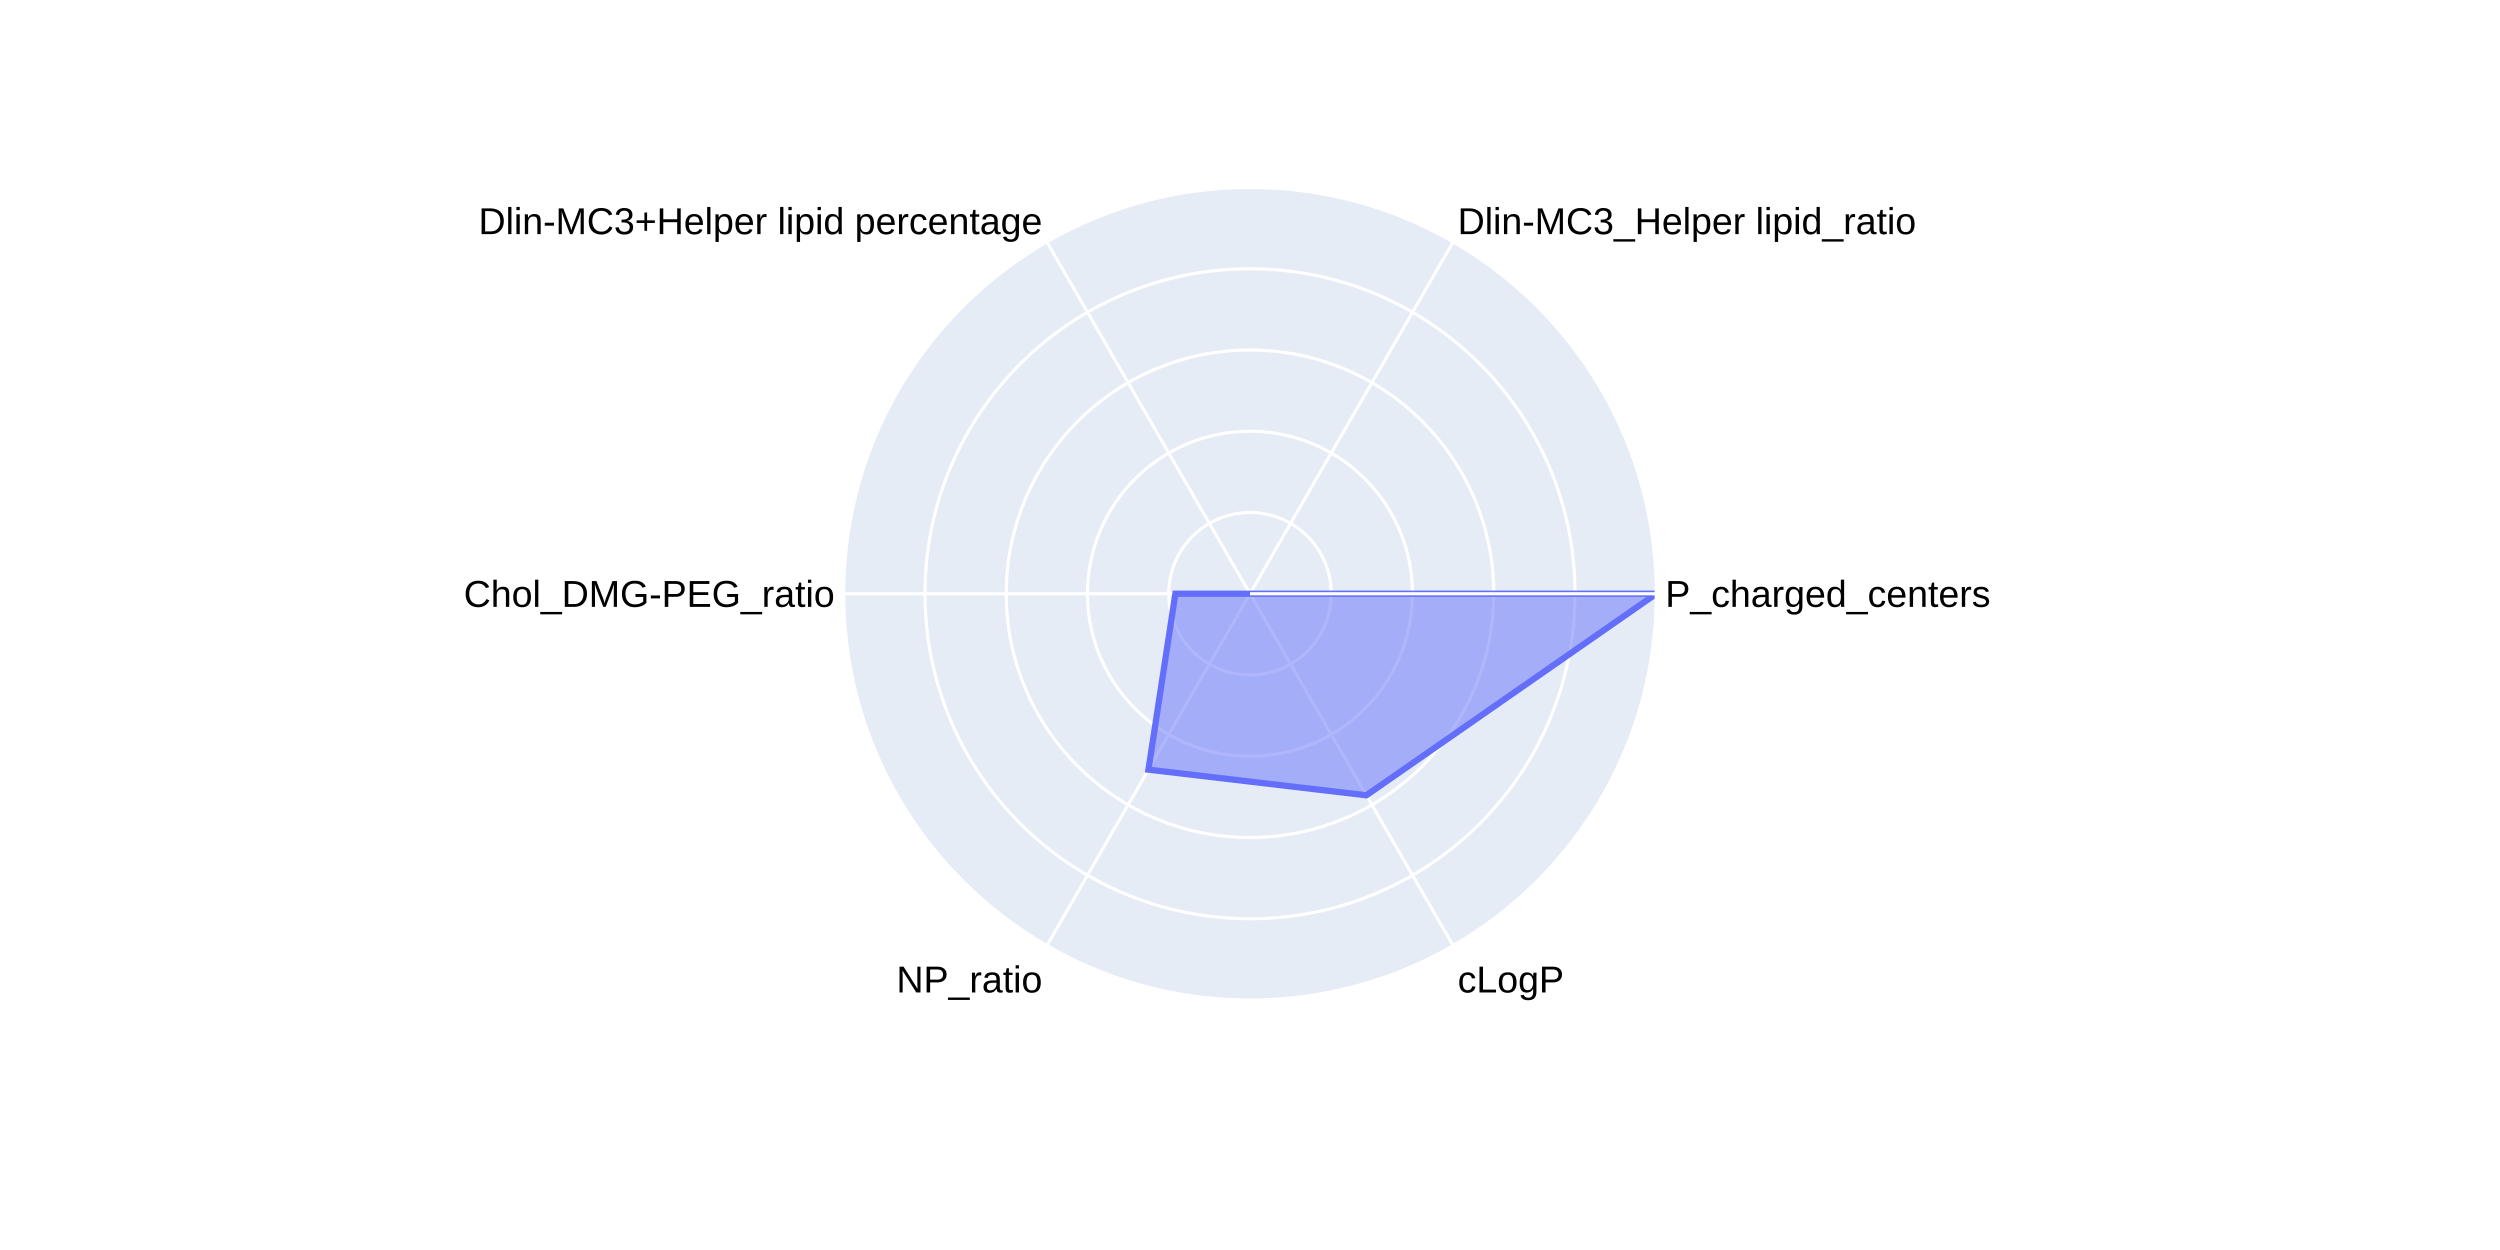
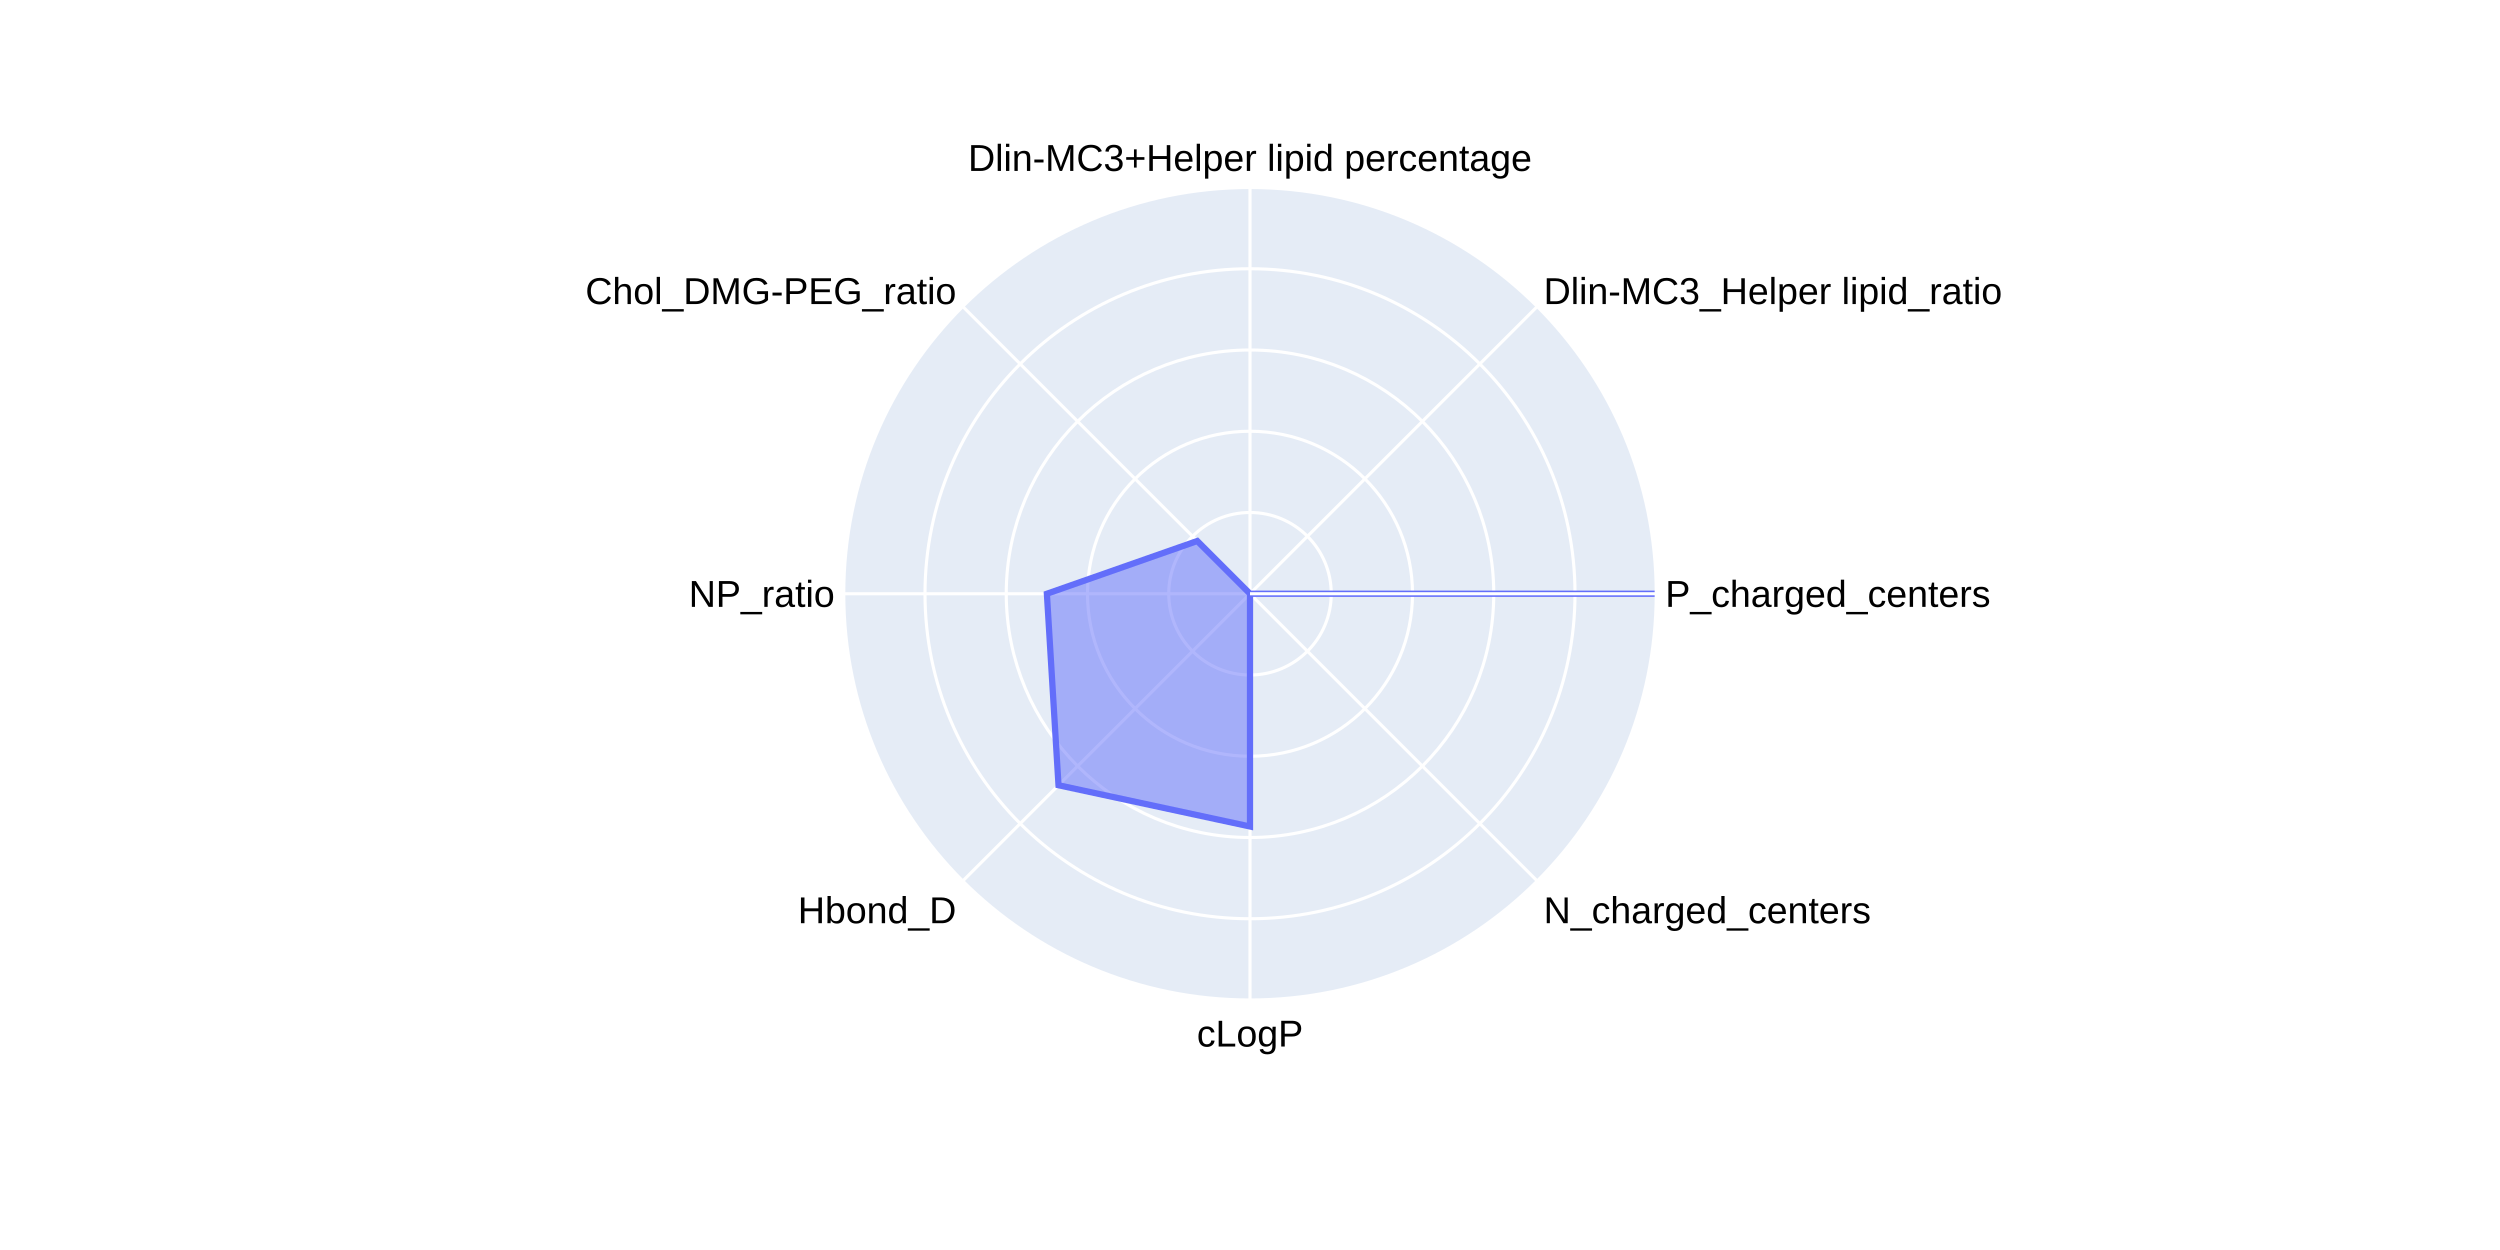
<svg xmlns="http://www.w3.org/2000/svg" class="main-svg" width="800" height="400" style="" viewBox="0 0 800 400">
  <rect x="0" y="0" width="800" height="400" style="fill: rgb(0, 0, 0); fill-opacity: 0;" />
-   <defs id="defs-6f07af">
+   <defs id="defs-6296eb">
    <g class="clips">
-       <clipPath id="clip6f07afpolar-for-traces">
+       <clipPath id="clip6296ebpolar-for-traces">
        <path d="M130,0A130,130 0,1,0 -130,-1.592040838891559e-14A130,130 0,1,0 130,3.184081677783118e-14Z" transform="translate(130,130)" />
      </clipPath>
    </g>
    <g class="gradients" />
    <g class="patterns" />
  </defs>
  <g class="bglayer" />
  <g class="layer-below">
    <g class="imagelayer" />
    <g class="shapelayer" />
  </g>
  <g class="cartesianlayer" />
  <g class="polarlayer">
    <g class="polar">
      <g class="polarsublayer draglayer" />
      <g class="polarsublayer plotbg">
        <path d="M130,0A130,130 0,1,0 -130,-1.592040838891559e-14A130,130 0,1,0 130,3.184081677783118e-14Z" transform="translate(400,190)" style="fill: rgb(229, 236, 246); fill-opacity: 1;" />
      </g>
      <g class="polarsublayer backplot">
        <g class="maplayer" />
      </g>
      <g class="polarsublayer angular-grid" style="fill: none;">
        <path class="angularaxisgrid" d="M400,190L530,190" style="stroke: rgb(255, 255, 255); stroke-opacity: 1; stroke-width: 1px;" />
-         <path class="angularaxisgrid" d="M400,190L465,302.583" style="stroke: rgb(255, 255, 255); stroke-opacity: 1; stroke-width: 1px;" />
-         <path class="angularaxisgrid" d="M400,190L335,302.583" style="stroke: rgb(255, 255, 255); stroke-opacity: 1; stroke-width: 1px;" />
+         <path class="angularaxisgrid" d="M400,190L491.924,281.924" style="stroke: rgb(255, 255, 255); stroke-opacity: 1; stroke-width: 1px;" />
+         <path class="angularaxisgrid" d="M400,190L400,320" style="stroke: rgb(255, 255, 255); stroke-opacity: 1; stroke-width: 1px;" />
+         <path class="angularaxisgrid" d="M400,190L308.076,281.924" style="stroke: rgb(255, 255, 255); stroke-opacity: 1; stroke-width: 1px;" />
        <path class="angularaxisgrid" d="M400,190L270,190" style="stroke: rgb(255, 255, 255); stroke-opacity: 1; stroke-width: 1px;" />
-         <path class="angularaxisgrid" d="M400,190L335,77.417" style="stroke: rgb(255, 255, 255); stroke-opacity: 1; stroke-width: 1px;" />
-         <path class="angularaxisgrid" d="M400,190L465,77.417" style="stroke: rgb(255, 255, 255); stroke-opacity: 1; stroke-width: 1px;" />
+         <path class="angularaxisgrid" d="M400,190L308.076,98.076" style="stroke: rgb(255, 255, 255); stroke-opacity: 1; stroke-width: 1px;" />
+         <path class="angularaxisgrid" d="M400,190L400,60" style="stroke: rgb(255, 255, 255); stroke-opacity: 1; stroke-width: 1px;" />
+         <path class="angularaxisgrid" d="M400,190L491.924,98.076" style="stroke: rgb(255, 255, 255); stroke-opacity: 1; stroke-width: 1px;" />
      </g>
      <g class="polarsublayer radial-grid" transform="translate(400,190)" style="fill: none;">
        <path class="xgrid" d="M26,0A26,26 0,1,0 -26,-3.184081677783118e-15A26,26 0,1,0 26,6.368163355566236e-15Z" style="stroke: rgb(255, 255, 255); stroke-opacity: 1; stroke-width: 1px;" />
        <path class="xgrid" d="M52,0A52,52 0,1,0 -52,-6.368163355566236e-15A52,52 0,1,0 52,1.2736326711132473e-14Z" style="stroke: rgb(255, 255, 255); stroke-opacity: 1; stroke-width: 1px;" />
        <path class="xgrid" d="M78,0A78,78 0,1,0 -78,-9.552245033349356e-15A78,78 0,1,0 78,1.910449006669871e-14Z" style="stroke: rgb(255, 255, 255); stroke-opacity: 1; stroke-width: 1px;" />
        <path class="xgrid" d="M104,0A104,104 0,1,0 -104,-1.2736326711132473e-14A104,104 0,1,0 104,2.5472653422264946e-14Z" style="stroke: rgb(255, 255, 255); stroke-opacity: 1; stroke-width: 1px;" />
      </g>
-       <g class="polarsublayer frontplot" transform="translate(270,60)" clip-path="url(#clip6f07afpolar-for-traces)">
+       <g class="polarsublayer frontplot" transform="translate(270,60)" clip-path="url(#clip6296ebpolar-for-traces)">
        <g class="barlayer" />
        <g class="scatterlayer">
-           <g class="trace scatter trace0cb6ed" style="stroke-miterlimit: 2; opacity: 1;">
+           <g class="trace scatter trace8808d5" style="stroke-miterlimit: 2; opacity: 1;">
            <g class="fills">
              <g>
-                 <path class="js-fill" d="M260,130L167.24,194.5L97.5,186.29L106.12,130L130,130L130,130L260,130Z" style="fill: rgb(99, 110, 250); fill-opacity: 0.5; stroke-width: 0;" />
+                 <path class="js-fill" d="M260,130L130,130L130,204.48L68.72,191.28L65,130L113.12,113.12L130,130L130,130L260,130Z" style="fill: rgb(99, 110, 250); fill-opacity: 0.5; stroke-width: 0;" />
              </g>
            </g>
            <g class="errorbars" />
            <g class="lines">
-               <path class="js-line" d="M260,130L167.24,194.5L97.5,186.29L106.12,130L130,130L130,130L260,130" style="vector-effect: none; fill: none; stroke: rgb(99, 110, 250); stroke-opacity: 1; stroke-width: 2px; opacity: 1;" />
+               <path class="js-line" d="M260,130L130,130L130,204.48L68.72,191.28L65,130L113.12,113.12L130,130L130,130L260,130" style="vector-effect: none; fill: none; stroke: rgb(99, 110, 250); stroke-opacity: 1; stroke-width: 2px; opacity: 1;" />
            </g>
            <g class="points" />
            <g class="text" />
          </g>
        </g>
      </g>
      <g class="polarsublayer angular-line">
        <path d="M130,0A130,130 0,1,0 -130,-1.592040838891559e-14A130,130 0,1,0 130,3.184081677783118e-14Z" transform="translate(400,190)" stroke-width="1" style="fill: none; stroke: rgb(255, 255, 255); stroke-opacity: 1;" />
      </g>
      <g class="polarsublayer radial-line">
        <line x1="0" y1="0" x2="130" y2="0" transform="translate(400,190)" stroke-width="1" style="fill: none; stroke: rgb(255, 255, 255); stroke-opacity: 1;" />
      </g>
      <g class="polarsublayer angular-axis">
        <g class="angularaxistick">
          <text text-anchor="start" x="2.9" y="4.2" transform="translate(530,190)" style="font-family: Arial; font-size: 12px; fill: rgb(0, 0, 0); fill-opacity: 1; white-space: pre; opacity: 1;">P_charged_centers</text>
        </g>
        <g class="angularaxistick">
-           <text text-anchor="start" x="1.45" y="15.004" transform="translate(465,302.5833)" style="font-family: Arial; font-size: 12px; fill: rgb(0, 0, 0); fill-opacity: 1; white-space: pre; opacity: 1;">cLogP</text>
+           <text text-anchor="start" x="2.051" y="13.506" transform="translate(491.9239,281.9239)" style="font-family: Arial; font-size: 12px; fill: rgb(0, 0, 0); fill-opacity: 1; white-space: pre; opacity: 1;">N_charged_centers</text>
        </g>
        <g class="angularaxistick">
-           <text text-anchor="end" x="-1.45" y="15.004" transform="translate(335,302.5833)" style="font-family: Arial; font-size: 12px; fill: rgb(0, 0, 0); fill-opacity: 1; white-space: pre; opacity: 1;">NP_ratio</text>
+           <text text-anchor="middle" x="1.7757378587636624e-16" y="14.9" transform="translate(400,320)" style="font-family: Arial; font-size: 12px; fill: rgb(0, 0, 0); fill-opacity: 1; white-space: pre; opacity: 1;">cLogP</text>
        </g>
        <g class="angularaxistick">
-           <text text-anchor="end" x="-2.9" y="4.2" transform="translate(270,190)" style="font-family: Arial; font-size: 12px; fill: rgb(0, 0, 0); fill-opacity: 1; white-space: pre; opacity: 1;">Chol_DMG-PEG_ratio</text>
+           <text text-anchor="end" x="-2.051" y="13.506" transform="translate(308.0761,281.9239)" style="font-family: Arial; font-size: 12px; fill: rgb(0, 0, 0); fill-opacity: 1; white-space: pre; opacity: 1;">Hbond_D</text>
        </g>
        <g class="angularaxistick">
-           <text text-anchor="end" x="-1.45" y="-2.49" transform="translate(335,77.4167)" style="font-family: Arial; font-size: 12px; fill: rgb(0, 0, 0); fill-opacity: 1; white-space: pre; opacity: 1;">Dlin-MC3+Helper lipid percentage</text>
+           <text text-anchor="end" x="-2.9" y="4.2" transform="translate(270,190)" style="font-family: Arial; font-size: 12px; fill: rgb(0, 0, 0); fill-opacity: 1; white-space: pre; opacity: 1;">NP_ratio</text>
        </g>
        <g class="angularaxistick">
-           <text text-anchor="start" x="1.45" y="-2.49" transform="translate(465,77.4167)" style="font-family: Arial; font-size: 12px; fill: rgb(0, 0, 0); fill-opacity: 1; white-space: pre; opacity: 1;">Dlin-MC3_Helper lipid_ratio</text>
+           <text text-anchor="end" x="-2.051" y="-0.778" transform="translate(308.0761,98.07612)" style="font-family: Arial; font-size: 12px; fill: rgb(0, 0, 0); fill-opacity: 1; white-space: pre; opacity: 1;">Chol_DMG-PEG_ratio</text>
+         </g>
+         <g class="angularaxistick">
+           <text text-anchor="middle" x="-5.327213576290987e-16" y="-5.3" transform="translate(400,60)" style="font-family: Arial; font-size: 12px; fill: rgb(0, 0, 0); fill-opacity: 1; white-space: pre; opacity: 1;">Dlin-MC3+Helper lipid percentage</text>
+         </g>
+         <g class="angularaxistick">
+           <text text-anchor="start" x="2.051" y="-0.778" transform="translate(491.9239,98.07612)" style="font-family: Arial; font-size: 12px; fill: rgb(0, 0, 0); fill-opacity: 1; white-space: pre; opacity: 1;">Dlin-MC3_Helper lipid_ratio</text>
        </g>
      </g>
      <g class="polarsublayer radial-axis" display="none" />
    </g>
  </g>
  <g class="smithlayer" />
  <g class="ternarylayer" />
  <g class="geolayer" />
  <g class="funnelarealayer" />
  <g class="pielayer" />
  <g class="iciclelayer" />
  <g class="treemaplayer" />
  <g class="sunburstlayer" />
  <g class="glimages" />
-   <defs id="topdefs-6f07af">
+   <defs id="topdefs-6296eb">
    <g class="clips" />
  </defs>
  <g class="layer-above">
    <g class="imagelayer" />
    <g class="shapelayer" />
  </g>
  <g class="infolayer">
    <g class="g-gtitle" />
    <g class="g-polartitle" />
  </g>
</svg>
